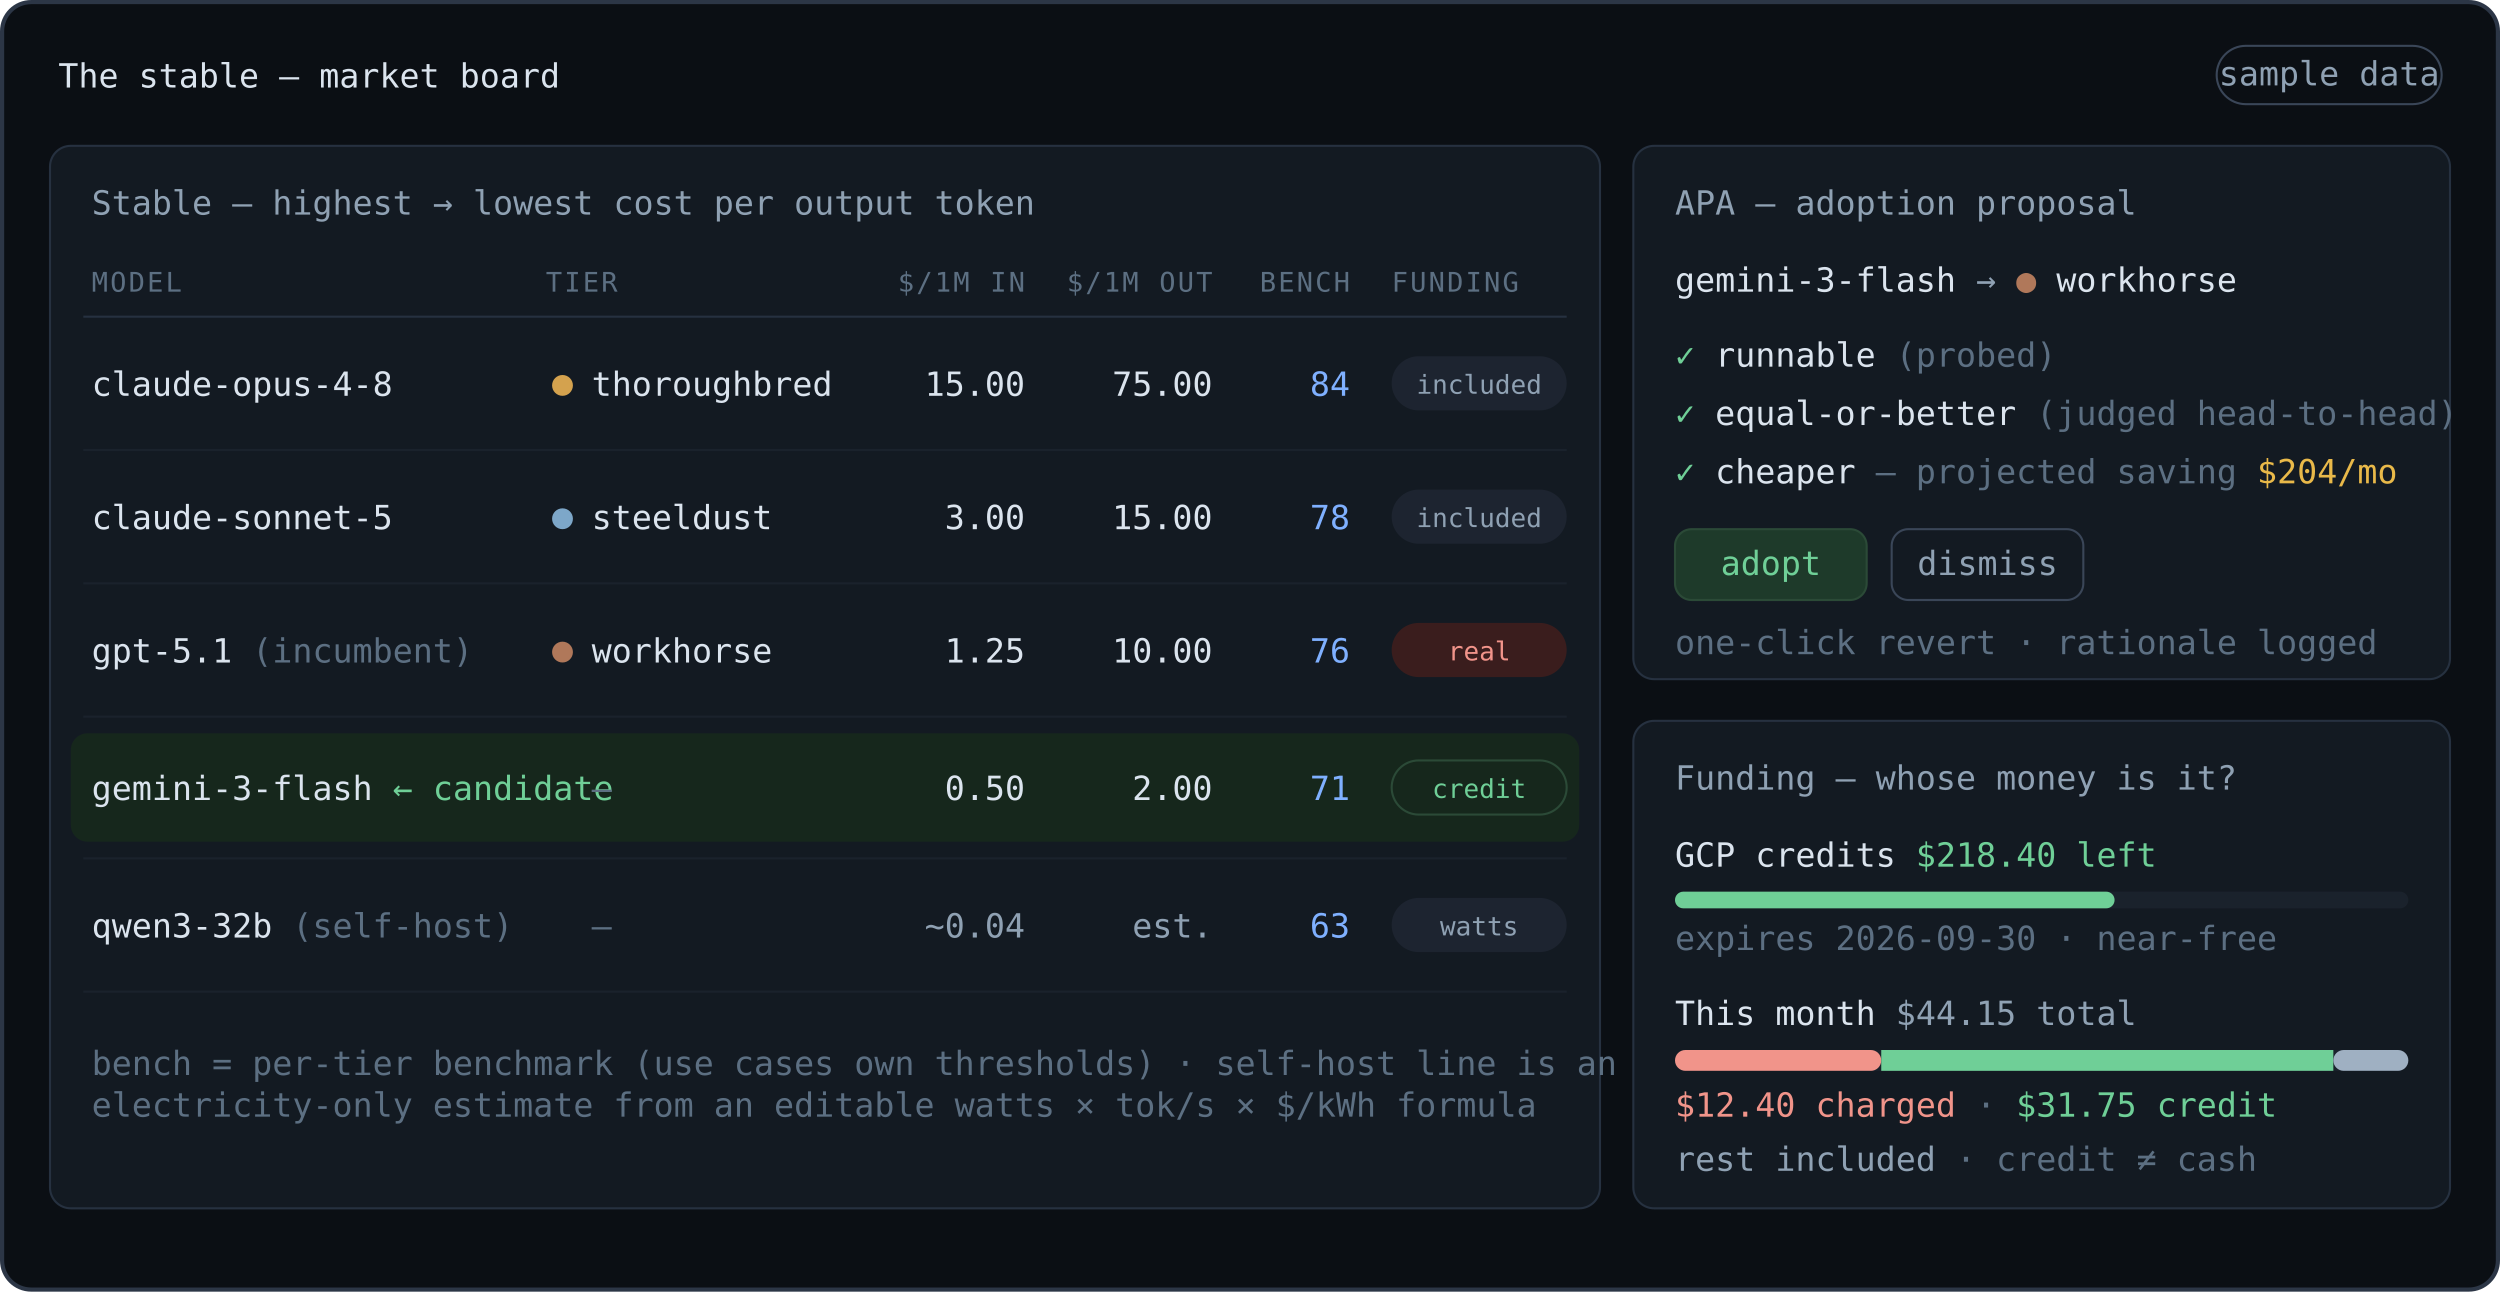
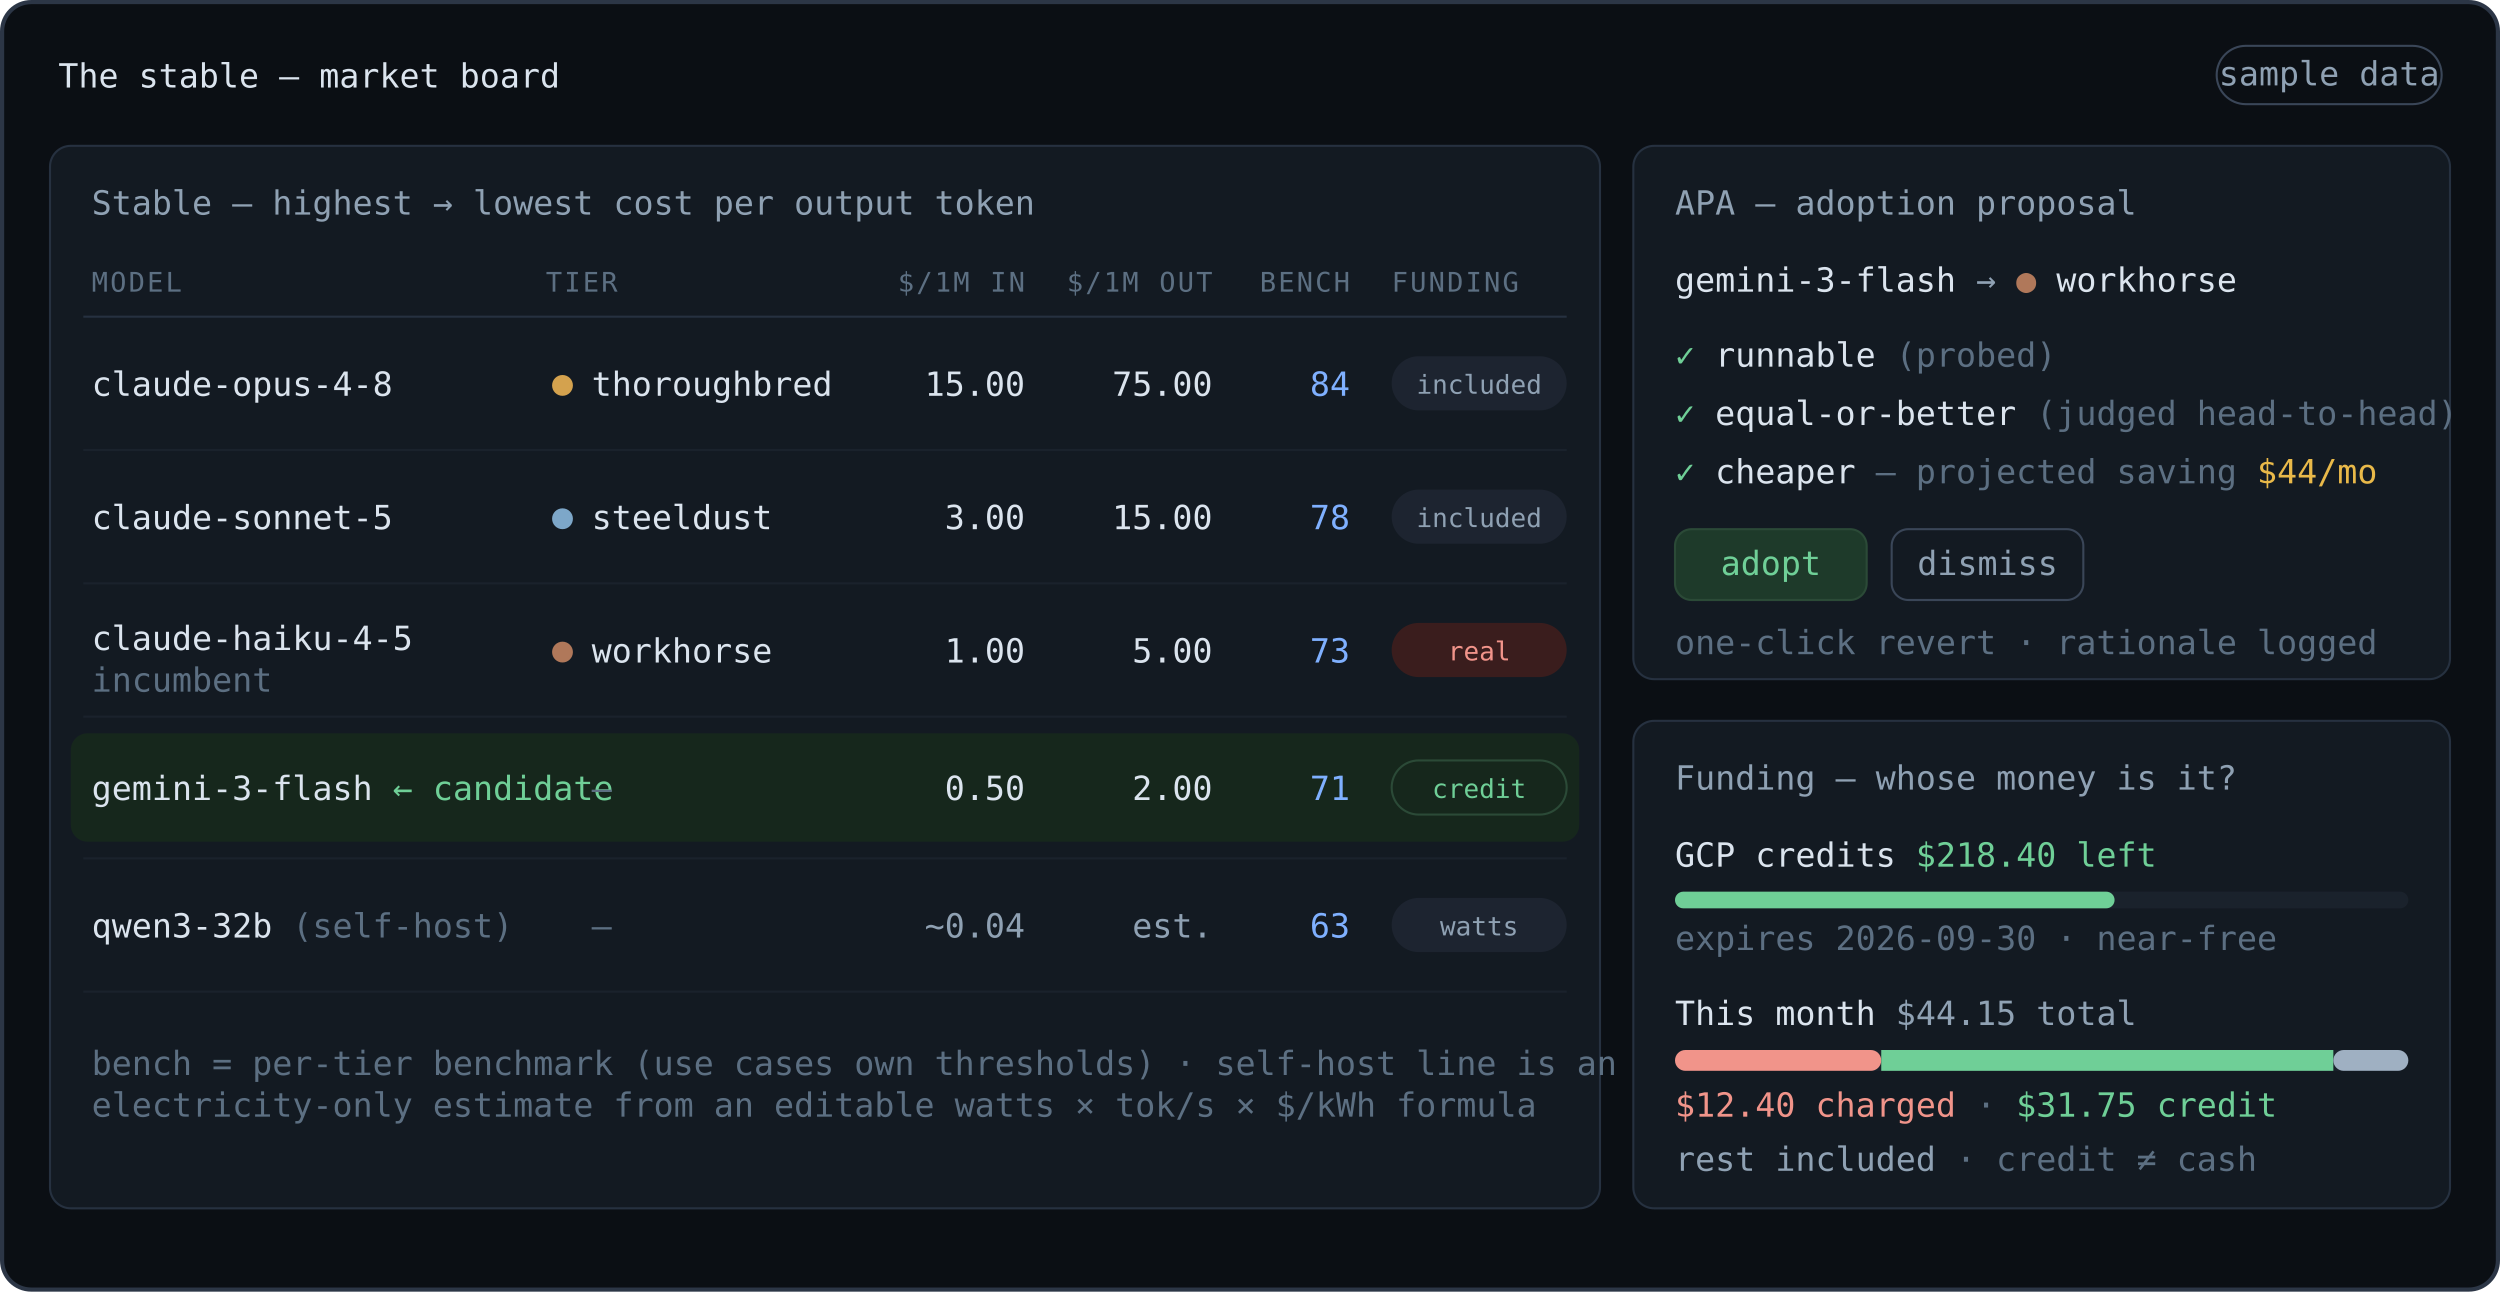
<svg xmlns="http://www.w3.org/2000/svg" width="1200" height="620" viewBox="0 0 1200 620" role="img" aria-label="Mockup of a host dashboard's procurement board: market table, adoption proposal, funding panel (sample data)">
  <style>
    text { font-family: ui-monospace, SFMono-Regular, Menlo, Consolas, monospace; font-size: 16px; }
    .t { fill: #dbe4ee } .m { fill: #8fa1b3 } .dim { fill: #5c6f82 }
    .b { fill: #7fb0ff } .g { fill: #6fcf97 } .y { fill: #e9b949 } .r { fill: #f1948a }
    .h { font-size: 13px; fill: #5c6f82; letter-spacing: .08em }
    .n { text-anchor: end }
    .chip { font-size: 12.5px }
  </style>
  <rect x="1" y="1" width="1198" height="618" rx="14" fill="#0b0f14" stroke="#2c3646" stroke-width="2" />
  <text x="28" y="42" class="t" font-size="19px">The stable — market board</text>
  <rect x="1064" y="22" width="108" height="28" rx="14" fill="none" stroke="#3a4658" />
  <text x="1118" y="41" text-anchor="middle" class="m" font-size="13px">sample data</text>
  <rect x="24" y="70" width="744" height="510" rx="10" fill="#131a22" stroke="#263140" />
  <text x="44" y="103" class="m" font-size="14px">Stable — highest → lowest cost per output token</text>
  <text x="44" y="140" class="h">MODEL</text>
  <text x="262" y="140" class="h">TIER</text>
  <text x="492" y="140" class="h n">$/1M IN</text>
  <text x="582" y="140" class="h n">$/1M OUT</text>
  <text x="648" y="140" class="h n">BENCH</text>
  <text x="668" y="140" class="h">FUNDING</text>
  <line x1="40" y1="152" x2="752" y2="152" stroke="#263140" />
  <text x="44" y="190" class="t">claude-opus-4-8</text>
  <circle cx="270" cy="185" r="5" fill="#d4a24e" />
  <text x="284" y="190" class="t">thoroughbred</text>
  <text x="492" y="190" class="t n">15.00</text>
  <text x="582" y="190" class="t n">75.00</text>
  <text x="648" y="190" class="b n">84</text>
  <rect x="668" y="171" width="84" height="26" rx="13" fill="#1d2430" />
  <text x="710" y="189" text-anchor="middle" class="chip m">included</text>
  <line x1="40" y1="216" x2="752" y2="216" stroke="#1a222c" />
  <text x="44" y="254" class="t">claude-sonnet-5</text>
  <circle cx="270" cy="249" r="5" fill="#7da7c9" />
  <text x="284" y="254" class="t">steeldust</text>
  <text x="492" y="254" class="t n">3.00</text>
  <text x="582" y="254" class="t n">15.00</text>
  <text x="648" y="254" class="b n">78</text>
  <rect x="668" y="235" width="84" height="26" rx="13" fill="#1d2430" />
  <text x="710" y="253" text-anchor="middle" class="chip m">included</text>
  <line x1="40" y1="280" x2="752" y2="280" stroke="#1a222c" />
-   <text x="44" y="318" class="t">gpt-5.1 <tspan class="dim">(incumbent)</tspan>
-   </text>
+   <text x="44" y="312" class="t">claude-haiku-4-5</text>
+   <text x="44" y="332" class="dim" font-size="12px">incumbent</text>
  <circle cx="270" cy="313" r="5" fill="#b0785a" />
  <text x="284" y="318" class="t">workhorse</text>
-   <text x="492" y="318" class="t n">1.25</text>
-   <text x="582" y="318" class="t n">10.00</text>
-   <text x="648" y="318" class="b n">76</text>
+   <text x="492" y="318" class="t n">1.00</text>
+   <text x="582" y="318" class="t n">5.00</text>
+   <text x="648" y="318" class="b n">73</text>
  <rect x="668" y="299" width="84" height="26" rx="13" fill="#3a1d1d" />
  <text x="710" y="317" text-anchor="middle" class="chip r">real</text>
  <line x1="40" y1="344" x2="752" y2="344" stroke="#1a222c" />
  <rect x="34" y="352" width="724" height="52" rx="8" fill="#16271c" />
  <text x="44" y="384" class="t">gemini-3-flash <tspan class="g">← candidate</tspan>
  </text>
  <text x="284" y="384" class="dim">—</text>
  <text x="492" y="384" class="t n">0.50</text>
  <text x="582" y="384" class="t n">2.00</text>
  <text x="648" y="384" class="b n">71</text>
  <rect x="668" y="365" width="84" height="26" rx="13" fill="#16271c" stroke="#2b4a37" />
  <text x="710" y="383" text-anchor="middle" class="chip g">credit</text>
  <line x1="40" y1="412" x2="752" y2="412" stroke="#1a222c" />
  <text x="44" y="450" class="t">qwen3-32b <tspan class="dim">(self-host)</tspan>
  </text>
  <text x="284" y="450" class="dim">—</text>
  <text x="492" y="450" class="m n">~0.04</text>
  <text x="582" y="450" class="m n">est.</text>
  <text x="648" y="450" class="b n">63</text>
  <rect x="668" y="431" width="84" height="26" rx="13" fill="#1d2430" />
  <text x="710" y="449" text-anchor="middle" class="chip m">watts</text>
  <line x1="40" y1="476" x2="752" y2="476" stroke="#1a222c" />
  <text x="44" y="516" class="dim" font-size="13px">bench = per-tier benchmark (use cases own thresholds) · self-host line is an</text>
  <text x="44" y="536" class="dim" font-size="13px">electricity-only estimate from an editable watts × tok/s × $/kWh formula</text>
  <rect x="784" y="70" width="392" height="256" rx="10" fill="#131a22" stroke="#263140" />
  <text x="804" y="103" class="m" font-size="14px">APA — adoption proposal</text>
  <text x="804" y="140" class="t">gemini-3-flash <tspan class="m">→</tspan>
    <tspan fill="#b0785a">●</tspan> workhorse</text>
  <text x="804" y="176" class="g">✓ <tspan class="t">runnable</tspan>
    <tspan class="dim">(probed)</tspan>
  </text>
  <text x="804" y="204" class="g">✓ <tspan class="t">equal-or-better</tspan>
    <tspan class="dim">(judged head-to-head)</tspan>
  </text>
  <text x="804" y="232" class="g">✓ <tspan class="t">cheaper</tspan>
    <tspan class="dim">— projected saving</tspan>
-     <tspan class="y">$204/mo</tspan>
+     <tspan class="y">$44/mo</tspan>
  </text>
  <rect x="804" y="254" width="92" height="34" rx="8" fill="#1e3a2a" stroke="#2b4a37" />
  <text x="850" y="276" text-anchor="middle" class="g">adopt</text>
  <rect x="908" y="254" width="92" height="34" rx="8" fill="none" stroke="#3a4658" />
  <text x="954" y="276" text-anchor="middle" class="m">dismiss</text>
  <text x="804" y="314" class="dim" font-size="12.5px">one-click revert · rationale logged</text>
  <rect x="784" y="346" width="392" height="234" rx="10" fill="#131a22" stroke="#263140" />
  <text x="804" y="379" class="m" font-size="14px">Funding — whose money is it?</text>
  <text x="804" y="416" class="t">GCP credits <tspan class="g">$218.40 left</tspan>
  </text>
  <rect x="804" y="428" width="352" height="8" rx="4" fill="#1a222c" />
  <rect x="804" y="428" width="211" height="8" rx="4" fill="#6fcf97" />
  <text x="804" y="456" class="dim" font-size="12.5px">expires 2026-09-30 · near-free</text>
  <text x="804" y="492" class="t">This month <tspan class="m">$44.15 total</tspan>
  </text>
  <rect x="804" y="504" width="352" height="10" rx="5" fill="#1a222c" />
  <rect x="804" y="504" width="99" height="10" rx="5" fill="#f1948a" />
  <rect x="903" y="504" width="217" height="10" fill="#6fcf97" />
  <rect x="1120" y="504" width="36" height="10" rx="5" fill="#9fb0c2" />
  <text x="804" y="536" class="r" font-size="12.5px">$12.40 charged <tspan class="dim">·</tspan>
    <tspan class="g">$31.75 credit</tspan>
  </text>
  <text x="804" y="562" class="m" font-size="12.5px">rest included <tspan class="dim">· credit ≠ cash</tspan>
  </text>
</svg>
